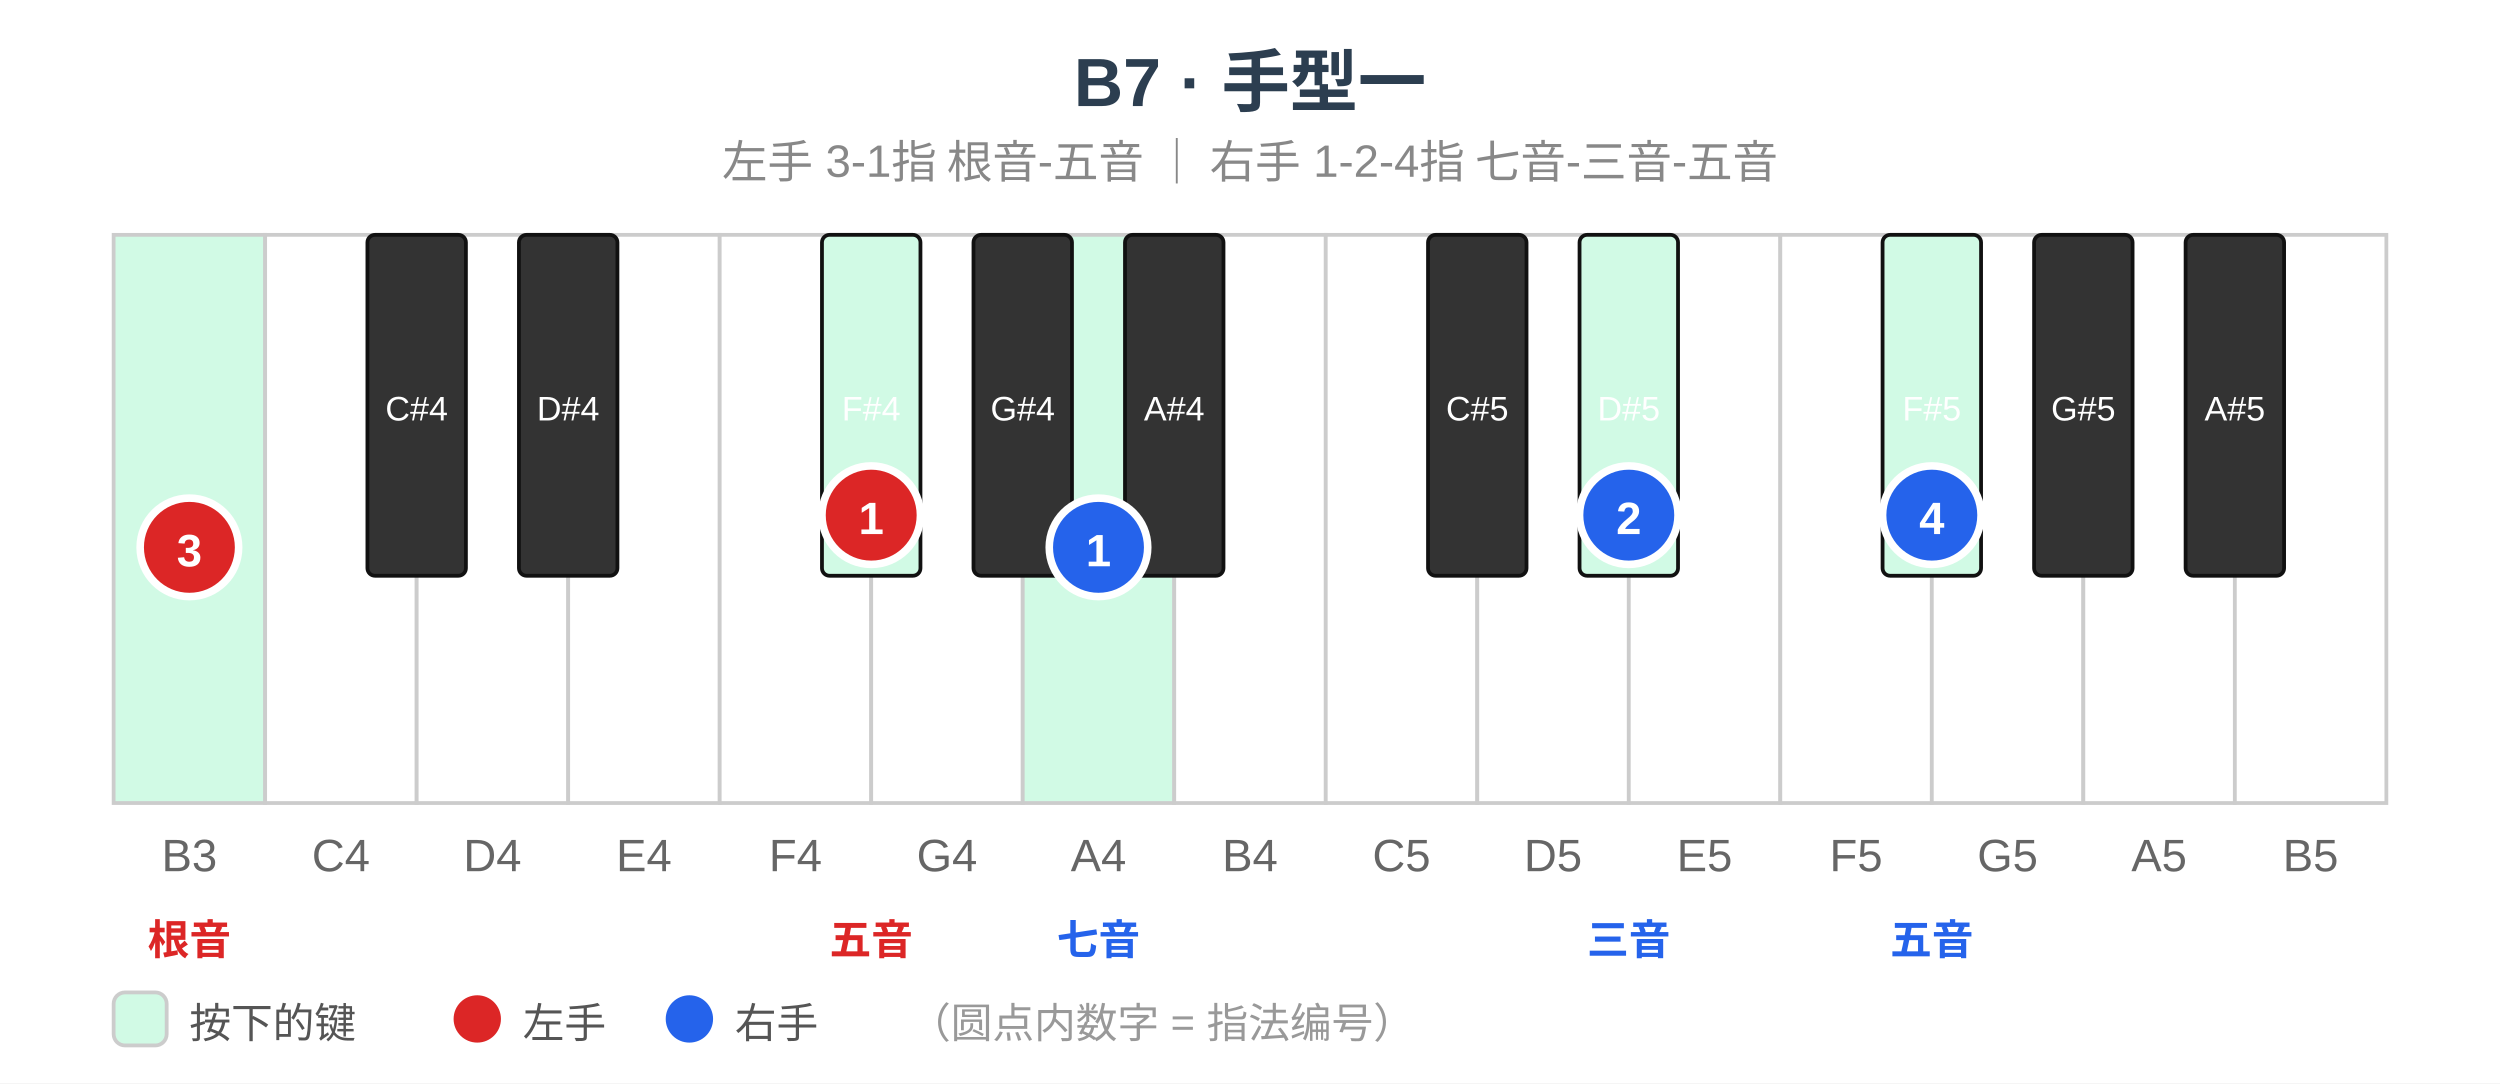
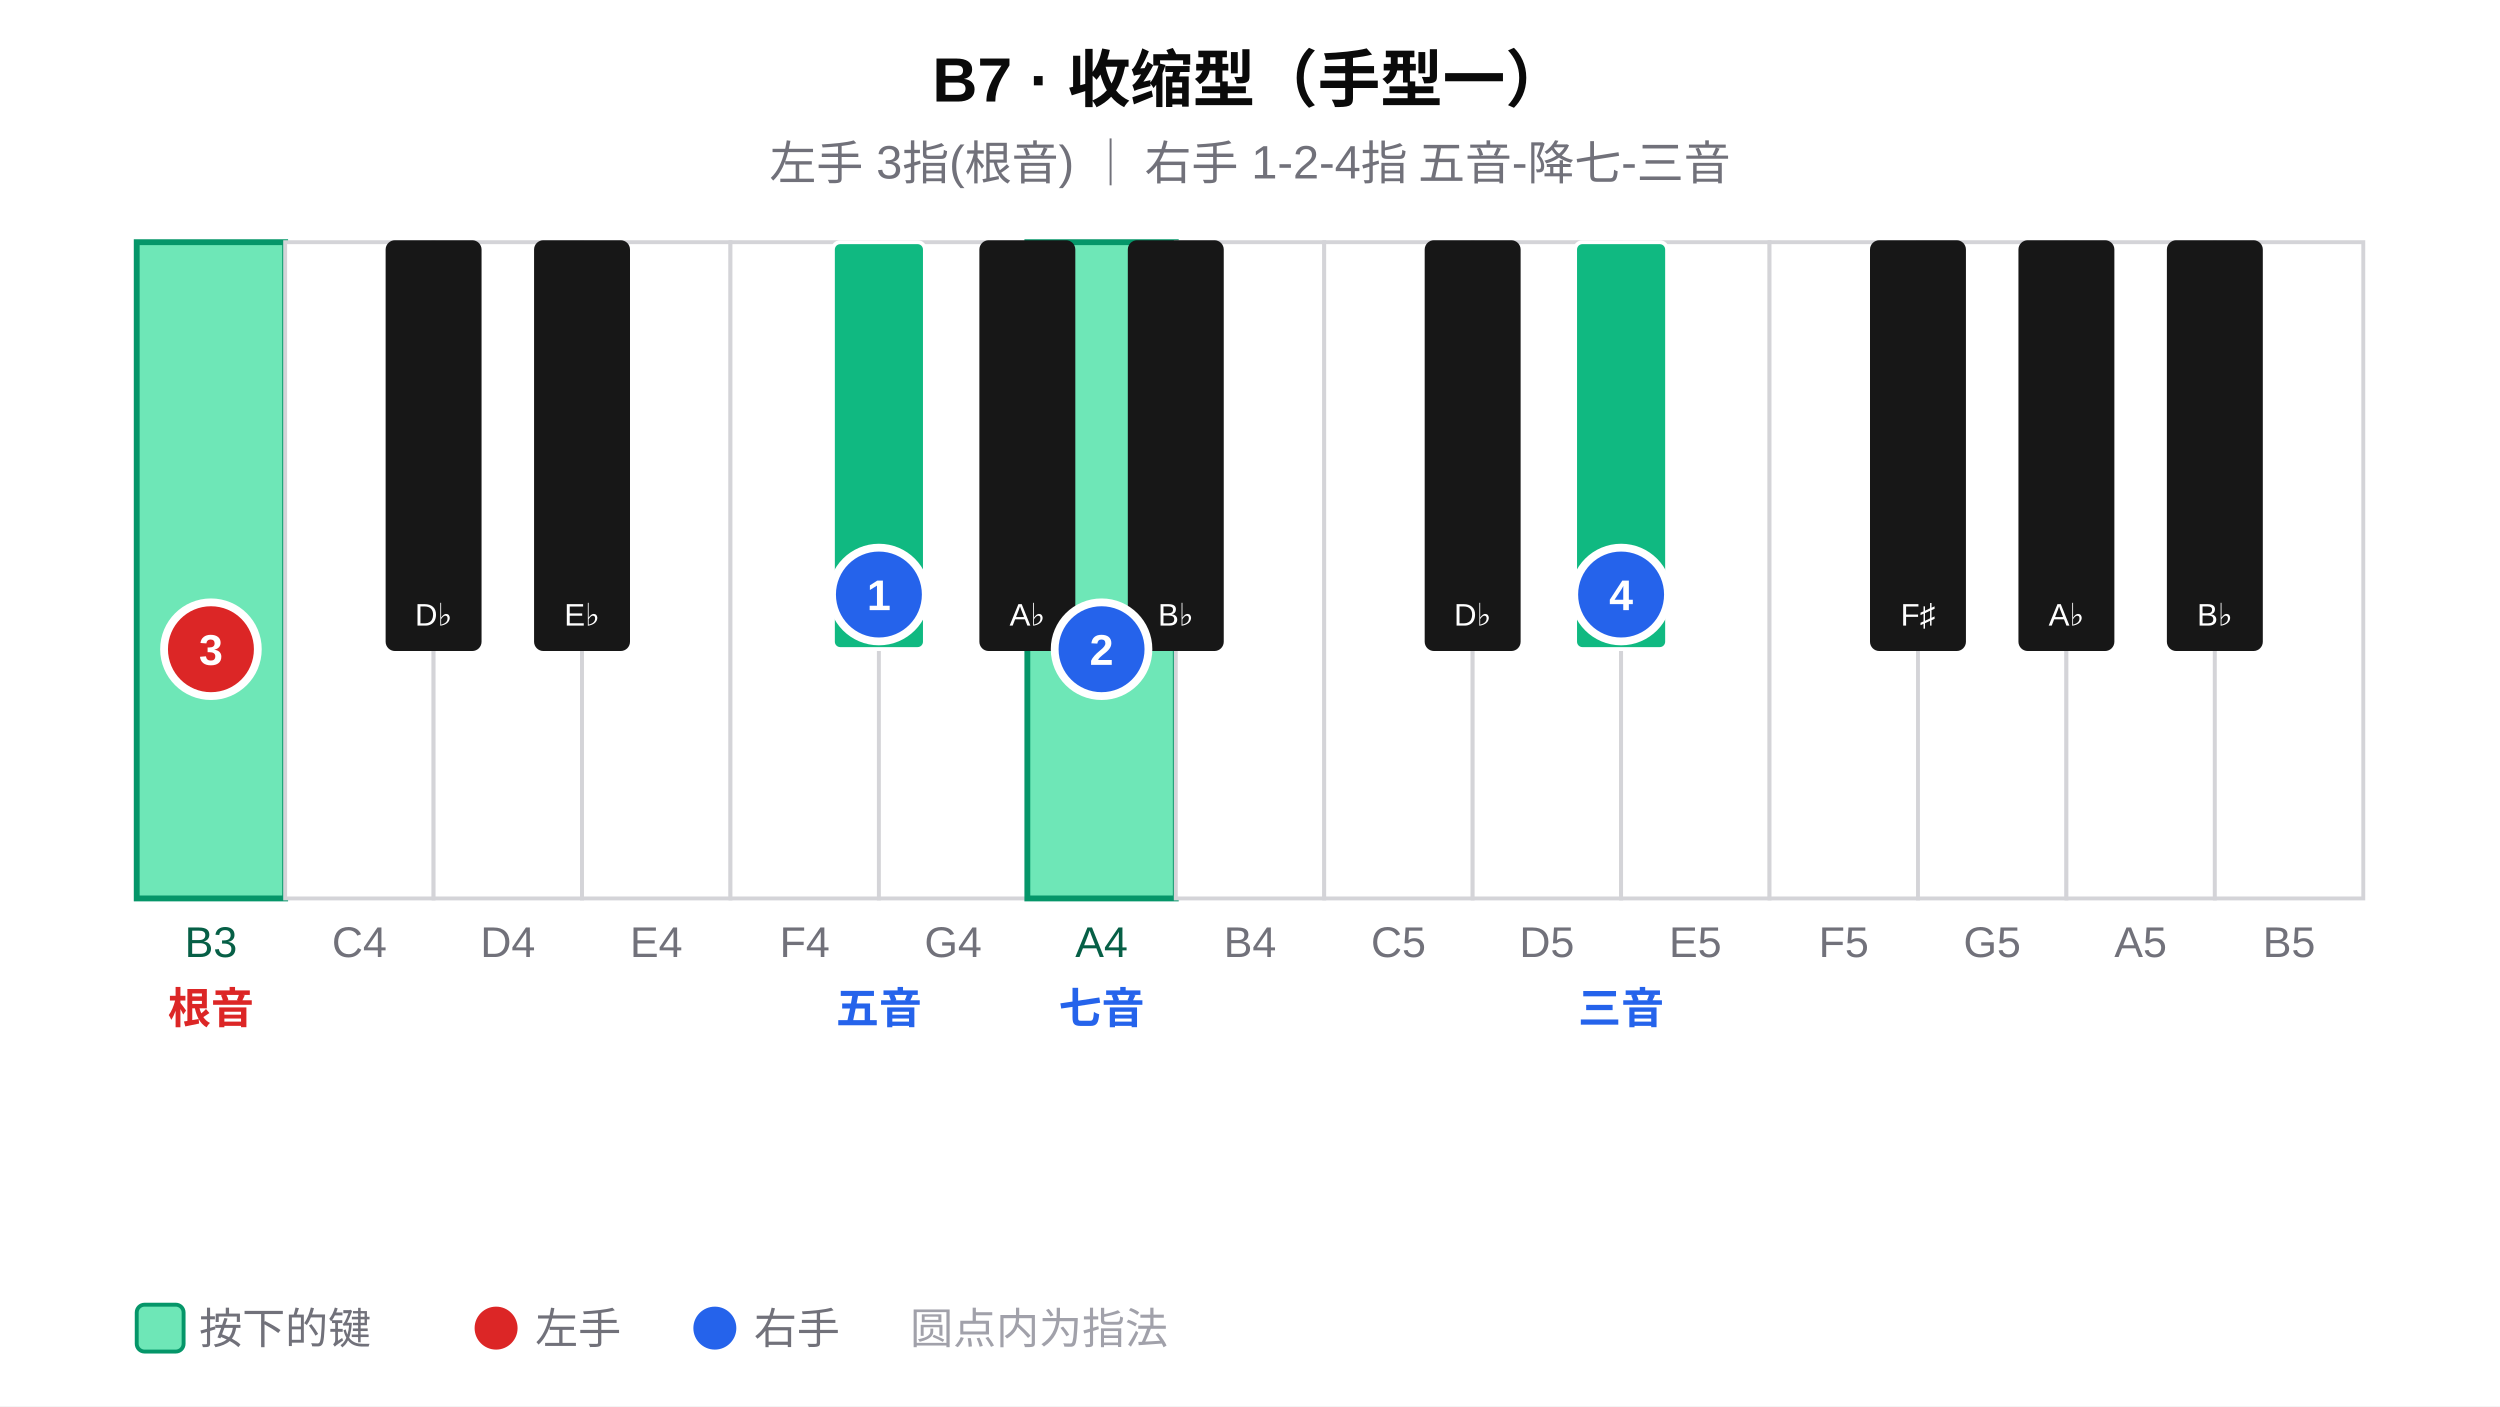
- <svg xmlns="http://www.w3.org/2000/svg" viewBox="0 0 660 286" width="660" height="286">
-   <rect width="660" height="286" fill="#ffffff" />
-   <text x="330.0" y="28" text-anchor="middle" font-family="Arial,sans-serif" font-size="18" font-weight="bold" fill="#2c3e50">B7 · 手型一</text>
-   <text x="330.0" y="47" text-anchor="middle" font-family="Arial,sans-serif" font-size="12" fill="#888">左手 3-1指 根音-五音 ｜ 右手 1-2-4指 七音-三音-五音</text>
-   <rect x="30.0" y="62" width="40" height="150" fill="#d1fae5" stroke="#ccc" stroke-width="1" />
-   <text x="50.0" y="230" text-anchor="middle" font-family="Arial,sans-serif" font-size="12" fill="#666">B3</text>
-   <rect x="70.0" y="62" width="40" height="150" fill="white" stroke="#ccc" stroke-width="1" />
-   <text x="90.0" y="230" text-anchor="middle" font-family="Arial,sans-serif" font-size="12" fill="#666">C4</text>
-   <rect x="110.0" y="62" width="40" height="150" fill="white" stroke="#ccc" stroke-width="1" />
-   <text x="130.0" y="230" text-anchor="middle" font-family="Arial,sans-serif" font-size="12" fill="#666">D4</text>
-   <rect x="150.0" y="62" width="40" height="150" fill="white" stroke="#ccc" stroke-width="1" />
-   <text x="170.0" y="230" text-anchor="middle" font-family="Arial,sans-serif" font-size="12" fill="#666">E4</text>
-   <rect x="190.0" y="62" width="40" height="150" fill="white" stroke="#ccc" stroke-width="1" />
-   <text x="210.0" y="230" text-anchor="middle" font-family="Arial,sans-serif" font-size="12" fill="#666">F4</text>
-   <rect x="230.0" y="62" width="40" height="150" fill="white" stroke="#ccc" stroke-width="1" />
-   <text x="250.0" y="230" text-anchor="middle" font-family="Arial,sans-serif" font-size="12" fill="#666">G4</text>
-   <rect x="270.0" y="62" width="40" height="150" fill="#d1fae5" stroke="#ccc" stroke-width="1" />
-   <text x="290.0" y="230" text-anchor="middle" font-family="Arial,sans-serif" font-size="12" fill="#666">A4</text>
-   <rect x="310.0" y="62" width="40" height="150" fill="white" stroke="#ccc" stroke-width="1" />
-   <text x="330.0" y="230" text-anchor="middle" font-family="Arial,sans-serif" font-size="12" fill="#666">B4</text>
-   <rect x="350.0" y="62" width="40" height="150" fill="white" stroke="#ccc" stroke-width="1" />
-   <text x="370.0" y="230" text-anchor="middle" font-family="Arial,sans-serif" font-size="12" fill="#666">C5</text>
-   <rect x="390.0" y="62" width="40" height="150" fill="white" stroke="#ccc" stroke-width="1" />
-   <text x="410.0" y="230" text-anchor="middle" font-family="Arial,sans-serif" font-size="12" fill="#666">D5</text>
-   <rect x="430.0" y="62" width="40" height="150" fill="white" stroke="#ccc" stroke-width="1" />
-   <text x="450.0" y="230" text-anchor="middle" font-family="Arial,sans-serif" font-size="12" fill="#666">E5</text>
-   <rect x="470.0" y="62" width="40" height="150" fill="white" stroke="#ccc" stroke-width="1" />
-   <text x="490.0" y="230" text-anchor="middle" font-family="Arial,sans-serif" font-size="12" fill="#666">F5</text>
-   <rect x="510.0" y="62" width="40" height="150" fill="white" stroke="#ccc" stroke-width="1" />
-   <text x="530.0" y="230" text-anchor="middle" font-family="Arial,sans-serif" font-size="12" fill="#666">G5</text>
-   <rect x="550.0" y="62" width="40" height="150" fill="white" stroke="#ccc" stroke-width="1" />
-   <text x="570.0" y="230" text-anchor="middle" font-family="Arial,sans-serif" font-size="12" fill="#666">A5</text>
-   <rect x="590.0" y="62" width="40" height="150" fill="white" stroke="#ccc" stroke-width="1" />
-   <text x="610.0" y="230" text-anchor="middle" font-family="Arial,sans-serif" font-size="12" fill="#666">B5</text>
-   <rect x="97.0" y="62" width="26" height="90" fill="#333" stroke="#111" stroke-width="1" rx="2" />
-   <text x="110.0" y="111.0" text-anchor="middle" font-family="Arial,sans-serif" font-size="9" fill="#fff">C#4</text>
-   <rect x="137.0" y="62" width="26" height="90" fill="#333" stroke="#111" stroke-width="1" rx="2" />
-   <text x="150.0" y="111.0" text-anchor="middle" font-family="Arial,sans-serif" font-size="9" fill="#fff">D#4</text>
-   <rect x="217.0" y="62" width="26" height="90" fill="#d1fae5" stroke="#111" stroke-width="1" rx="2" />
-   <text x="230.0" y="111.0" text-anchor="middle" font-family="Arial,sans-serif" font-size="9" fill="#fff">F#4</text>
-   <rect x="257.0" y="62" width="26" height="90" fill="#333" stroke="#111" stroke-width="1" rx="2" />
-   <text x="270.0" y="111.0" text-anchor="middle" font-family="Arial,sans-serif" font-size="9" fill="#fff">G#4</text>
-   <rect x="297.0" y="62" width="26" height="90" fill="#333" stroke="#111" stroke-width="1" rx="2" />
-   <text x="310.0" y="111.0" text-anchor="middle" font-family="Arial,sans-serif" font-size="9" fill="#fff">A#4</text>
-   <rect x="377.0" y="62" width="26" height="90" fill="#333" stroke="#111" stroke-width="1" rx="2" />
-   <text x="390.0" y="111.0" text-anchor="middle" font-family="Arial,sans-serif" font-size="9" fill="#fff">C#5</text>
-   <rect x="417.0" y="62" width="26" height="90" fill="#d1fae5" stroke="#111" stroke-width="1" rx="2" />
-   <text x="430.0" y="111.0" text-anchor="middle" font-family="Arial,sans-serif" font-size="9" fill="#fff">D#5</text>
-   <rect x="497.0" y="62" width="26" height="90" fill="#d1fae5" stroke="#111" stroke-width="1" rx="2" />
-   <text x="510.0" y="111.0" text-anchor="middle" font-family="Arial,sans-serif" font-size="9" fill="#fff">F#5</text>
-   <rect x="537.0" y="62" width="26" height="90" fill="#333" stroke="#111" stroke-width="1" rx="2" />
-   <text x="550.0" y="111.0" text-anchor="middle" font-family="Arial,sans-serif" font-size="9" fill="#fff">G#5</text>
-   <rect x="577.0" y="62" width="26" height="90" fill="#333" stroke="#111" stroke-width="1" rx="2" />
-   <text x="590.0" y="111.0" text-anchor="middle" font-family="Arial,sans-serif" font-size="9" fill="#fff">A#5</text>
-   <circle cx="50.0" cy="144.5" r="13" fill="#dc2626" stroke="white" stroke-width="2" />
-   <text x="50.0" y="149.5" text-anchor="middle" font-family="Arial,sans-serif" font-size="12" font-weight="bold" fill="white">3</text>
-   <text x="50.0" y="252" text-anchor="middle" font-family="Arial,sans-serif" font-size="11" font-weight="bold" fill="#dc2626">根音</text>
-   <circle cx="230.0" cy="136.0" r="13" fill="#dc2626" stroke="white" stroke-width="2" />
-   <text x="230.0" y="141.0" text-anchor="middle" font-family="Arial,sans-serif" font-size="12" font-weight="bold" fill="white">1</text>
-   <text x="230.0" y="252" text-anchor="middle" font-family="Arial,sans-serif" font-size="11" font-weight="bold" fill="#dc2626">五音</text>
-   <circle cx="290.0" cy="144.5" r="13" fill="#2563eb" stroke="white" stroke-width="2" />
-   <text x="290.0" y="149.5" text-anchor="middle" font-family="Arial,sans-serif" font-size="12" font-weight="bold" fill="white">1</text>
-   <text x="290.0" y="252" text-anchor="middle" font-family="Arial,sans-serif" font-size="11" font-weight="bold" fill="#2563eb">七音</text>
-   <circle cx="430.0" cy="136.0" r="13" fill="#2563eb" stroke="white" stroke-width="2" />
-   <text x="430.0" y="141.0" text-anchor="middle" font-family="Arial,sans-serif" font-size="12" font-weight="bold" fill="white">2</text>
-   <text x="430.0" y="252" text-anchor="middle" font-family="Arial,sans-serif" font-size="11" font-weight="bold" fill="#2563eb">三音</text>
-   <circle cx="510.0" cy="136.0" r="13" fill="#2563eb" stroke="white" stroke-width="2" />
-   <text x="510.0" y="141.0" text-anchor="middle" font-family="Arial,sans-serif" font-size="12" font-weight="bold" fill="white">4</text>
-   <text x="510.0" y="252" text-anchor="middle" font-family="Arial,sans-serif" font-size="11" font-weight="bold" fill="#2563eb">五音</text>
-   <rect x="30.0" y="262" width="14" height="14" rx="3" fill="#d1fae5" stroke="#ccc" stroke-width="1" />
-   <text x="50.0" y="274" font-family="Arial,sans-serif" font-size="11" fill="#555">按下的键</text>
-   <circle cx="126.0" cy="269" r="7" fill="#dc2626" stroke="white" stroke-width="1.5" />
-   <text x="138.0" y="274" font-family="Arial,sans-serif" font-size="11" fill="#555">左手</text>
-   <circle cx="182.0" cy="269" r="7" fill="#2563eb" stroke="white" stroke-width="1.5" />
-   <text x="194.0" y="274" font-family="Arial,sans-serif" font-size="11" fill="#555">右手</text>
-   <text x="240.0" y="274" font-family="Arial,sans-serif" font-size="11" fill="#999">（圆点内数字 = 指法编号）</text>
+ <svg xmlns="http://www.w3.org/2000/svg" viewBox="0 0 640 360" width="640" height="360">
+   <rect width="640" height="360" fill="#FFFFFF" />
+   <text x="320.0" y="26" text-anchor="middle" font-family="Arial, Helvetica, sans-serif" font-size="16" font-weight="bold" fill="#0A0A0A">B7 · 收缩型（手型一）</text>
+   <text x="320.0" y="46" text-anchor="middle" font-family="Arial, Helvetica, sans-serif" font-size="12" fill="#71717A">左手 3指(根音) ｜ 右手 1-2-4指 五音-降七-三音</text>
+   <rect x="35.00" y="62.00" width="38.00" height="168.00" rx="0" ry="0" fill="#6EE7B7" stroke="#059669" stroke-width="1.5" />
+   <text x="54.00" y="245.00" text-anchor="middle" font-family="Arial, Helvetica, sans-serif" font-size="11" fill="#065F46">B3</text>
+   <rect x="73.00" y="62.00" width="38.00" height="168.00" rx="0" ry="0" fill="#FFFFFF" stroke="#D4D4D8" stroke-width="1" />
+   <text x="92.00" y="245.00" text-anchor="middle" font-family="Arial, Helvetica, sans-serif" font-size="11" fill="#71717A">C4</text>
+   <rect x="111.00" y="62.00" width="38.00" height="168.00" rx="0" ry="0" fill="#FFFFFF" stroke="#D4D4D8" stroke-width="1" />
+   <text x="130.00" y="245.00" text-anchor="middle" font-family="Arial, Helvetica, sans-serif" font-size="11" fill="#71717A">D4</text>
+   <rect x="149.00" y="62.00" width="38.00" height="168.00" rx="0" ry="0" fill="#FFFFFF" stroke="#D4D4D8" stroke-width="1" />
+   <text x="168.00" y="245.00" text-anchor="middle" font-family="Arial, Helvetica, sans-serif" font-size="11" fill="#71717A">E4</text>
+   <rect x="187.00" y="62.00" width="38.00" height="168.00" rx="0" ry="0" fill="#FFFFFF" stroke="#D4D4D8" stroke-width="1" />
+   <text x="206.00" y="245.00" text-anchor="middle" font-family="Arial, Helvetica, sans-serif" font-size="11" fill="#71717A">F4</text>
+   <rect x="225.00" y="62.00" width="38.00" height="168.00" rx="0" ry="0" fill="#FFFFFF" stroke="#D4D4D8" stroke-width="1" />
+   <text x="244.00" y="245.00" text-anchor="middle" font-family="Arial, Helvetica, sans-serif" font-size="11" fill="#71717A">G4</text>
+   <rect x="263.00" y="62.00" width="38.00" height="168.00" rx="0" ry="0" fill="#6EE7B7" stroke="#059669" stroke-width="1.5" />
+   <text x="282.00" y="245.00" text-anchor="middle" font-family="Arial, Helvetica, sans-serif" font-size="11" fill="#065F46">A4</text>
+   <rect x="301.00" y="62.00" width="38.00" height="168.00" rx="0" ry="0" fill="#FFFFFF" stroke="#D4D4D8" stroke-width="1" />
+   <text x="320.00" y="245.00" text-anchor="middle" font-family="Arial, Helvetica, sans-serif" font-size="11" fill="#71717A">B4</text>
+   <rect x="339.00" y="62.00" width="38.00" height="168.00" rx="0" ry="0" fill="#FFFFFF" stroke="#D4D4D8" stroke-width="1" />
+   <text x="358.00" y="245.00" text-anchor="middle" font-family="Arial, Helvetica, sans-serif" font-size="11" fill="#71717A">C5</text>
+   <rect x="377.00" y="62.00" width="38.00" height="168.00" rx="0" ry="0" fill="#FFFFFF" stroke="#D4D4D8" stroke-width="1" />
+   <text x="396.00" y="245.00" text-anchor="middle" font-family="Arial, Helvetica, sans-serif" font-size="11" fill="#71717A">D5</text>
+   <rect x="415.00" y="62.00" width="38.00" height="168.00" rx="0" ry="0" fill="#FFFFFF" stroke="#D4D4D8" stroke-width="1" />
+   <text x="434.00" y="245.00" text-anchor="middle" font-family="Arial, Helvetica, sans-serif" font-size="11" fill="#71717A">E5</text>
+   <rect x="453.00" y="62.00" width="38.00" height="168.00" rx="0" ry="0" fill="#FFFFFF" stroke="#D4D4D8" stroke-width="1" />
+   <text x="472.00" y="245.00" text-anchor="middle" font-family="Arial, Helvetica, sans-serif" font-size="11" fill="#71717A">F5</text>
+   <rect x="491.00" y="62.00" width="38.00" height="168.00" rx="0" ry="0" fill="#FFFFFF" stroke="#D4D4D8" stroke-width="1" />
+   <text x="510.00" y="245.00" text-anchor="middle" font-family="Arial, Helvetica, sans-serif" font-size="11" fill="#71717A">G5</text>
+   <rect x="529.00" y="62.00" width="38.00" height="168.00" rx="0" ry="0" fill="#FFFFFF" stroke="#D4D4D8" stroke-width="1" />
+   <text x="548.00" y="245.00" text-anchor="middle" font-family="Arial, Helvetica, sans-serif" font-size="11" fill="#71717A">A5</text>
+   <rect x="567.00" y="62.00" width="38.00" height="168.00" rx="0" ry="0" fill="#FFFFFF" stroke="#D4D4D8" stroke-width="1" />
+   <text x="586.00" y="245.00" text-anchor="middle" font-family="Arial, Helvetica, sans-serif" font-size="11" fill="#71717A">B5</text>
+   <rect x="99.22" y="62.00" width="23.56" height="104.16" rx="1.88" fill="#171717" stroke="#171717" stroke-width="1" />
+   <text x="111.00" y="160.16" text-anchor="middle" font-family="Arial, Helvetica, sans-serif" font-size="8" fill="#FFFFFF">D♭</text>
+   <rect x="137.22" y="62.00" width="23.56" height="104.16" rx="1.88" fill="#171717" stroke="#171717" stroke-width="1" />
+   <text x="149.00" y="160.16" text-anchor="middle" font-family="Arial, Helvetica, sans-serif" font-size="8" fill="#FFFFFF">E♭</text>
+   <rect x="213.22" y="62.00" width="23.56" height="104.16" rx="1.88" fill="#10B981" stroke="#FFFFFF" stroke-width="1" />
+   <text x="225.00" y="160.16" text-anchor="middle" font-family="Arial, Helvetica, sans-serif" font-size="8" fill="#FFFFFF">F♯</text>
+   <rect x="251.22" y="62.00" width="23.56" height="104.16" rx="1.88" fill="#171717" stroke="#171717" stroke-width="1" />
+   <text x="263.00" y="160.16" text-anchor="middle" font-family="Arial, Helvetica, sans-serif" font-size="8" fill="#FFFFFF">A♭</text>
+   <rect x="289.22" y="62.00" width="23.56" height="104.16" rx="1.88" fill="#171717" stroke="#171717" stroke-width="1" />
+   <text x="301.00" y="160.16" text-anchor="middle" font-family="Arial, Helvetica, sans-serif" font-size="8" fill="#FFFFFF">B♭</text>
+   <rect x="365.22" y="62.00" width="23.56" height="104.16" rx="1.88" fill="#171717" stroke="#171717" stroke-width="1" />
+   <text x="377.00" y="160.16" text-anchor="middle" font-family="Arial, Helvetica, sans-serif" font-size="8" fill="#FFFFFF">D♭</text>
+   <rect x="403.22" y="62.00" width="23.56" height="104.16" rx="1.88" fill="#10B981" stroke="#FFFFFF" stroke-width="1" />
+   <text x="415.00" y="160.16" text-anchor="middle" font-family="Arial, Helvetica, sans-serif" font-size="8" fill="#FFFFFF">E♭</text>
+   <rect x="479.22" y="62.00" width="23.56" height="104.16" rx="1.88" fill="#171717" stroke="#171717" stroke-width="1" />
+   <text x="491.00" y="160.16" text-anchor="middle" font-family="Arial, Helvetica, sans-serif" font-size="8" fill="#FFFFFF">F♯</text>
+   <rect x="517.22" y="62.00" width="23.56" height="104.16" rx="1.88" fill="#171717" stroke="#171717" stroke-width="1" />
+   <text x="529.00" y="160.16" text-anchor="middle" font-family="Arial, Helvetica, sans-serif" font-size="8" fill="#FFFFFF">A♭</text>
+   <rect x="555.22" y="62.00" width="23.56" height="104.16" rx="1.88" fill="#171717" stroke="#171717" stroke-width="1" />
+   <text x="567.00" y="160.16" text-anchor="middle" font-family="Arial, Helvetica, sans-serif" font-size="8" fill="#FFFFFF">B♭</text>
+   <circle cx="54.0" cy="166.2" r="12" fill="#DC2626" stroke="#FFFFFF" stroke-width="2" />
+   <text x="54.0" y="170.2" text-anchor="middle" font-family="Arial, Helvetica, sans-serif" font-size="11" font-weight="bold" fill="#FFFFFF">3</text>
+   <text x="54.0" y="262" text-anchor="middle" font-family="Arial, Helvetica, sans-serif" font-size="11" font-weight="bold" fill="#DC2626">根音</text>
+   <circle cx="225.0" cy="152.2" r="12" fill="#2563EB" stroke="#FFFFFF" stroke-width="2" />
+   <text x="225.0" y="156.2" text-anchor="middle" font-family="Arial, Helvetica, sans-serif" font-size="11" font-weight="bold" fill="#FFFFFF">1</text>
+   <text x="225.0" y="262" text-anchor="middle" font-family="Arial, Helvetica, sans-serif" font-size="11" font-weight="bold" fill="#2563EB">五音</text>
+   <circle cx="282.0" cy="166.2" r="12" fill="#2563EB" stroke="#FFFFFF" stroke-width="2" />
+   <text x="282.0" y="170.2" text-anchor="middle" font-family="Arial, Helvetica, sans-serif" font-size="11" font-weight="bold" fill="#FFFFFF">2</text>
+   <text x="282.0" y="262" text-anchor="middle" font-family="Arial, Helvetica, sans-serif" font-size="11" font-weight="bold" fill="#2563EB">七音</text>
+   <circle cx="415.0" cy="152.2" r="12" fill="#2563EB" stroke="#FFFFFF" stroke-width="2" />
+   <text x="415.0" y="156.2" text-anchor="middle" font-family="Arial, Helvetica, sans-serif" font-size="11" font-weight="bold" fill="#FFFFFF">4</text>
+   <text x="415.0" y="262" text-anchor="middle" font-family="Arial, Helvetica, sans-serif" font-size="11" font-weight="bold" fill="#2563EB">三音</text>
+   <rect x="35.0" y="334" width="12" height="12" rx="2" fill="#6EE7B7" stroke="#059669" stroke-width="1" />
+   <text x="51.0" y="344" font-family="Arial, Helvetica, sans-serif" font-size="11" fill="#71717A">按下的键</text>
+   <circle cx="127.0" cy="340" r="6" fill="#DC2626" stroke="#FFFFFF" stroke-width="1" />
+   <text x="137.0" y="344" font-family="Arial, Helvetica, sans-serif" font-size="11" fill="#71717A">左手</text>
+   <circle cx="183.0" cy="340" r="6" fill="#2563EB" stroke="#FFFFFF" stroke-width="1" />
+   <text x="193.0" y="344" font-family="Arial, Helvetica, sans-serif" font-size="11" fill="#71717A">右手</text>
+   <text x="233.0" y="344" font-family="Arial, Helvetica, sans-serif" font-size="11" fill="#A1A1AA">圆点内为指法</text>
</svg>
